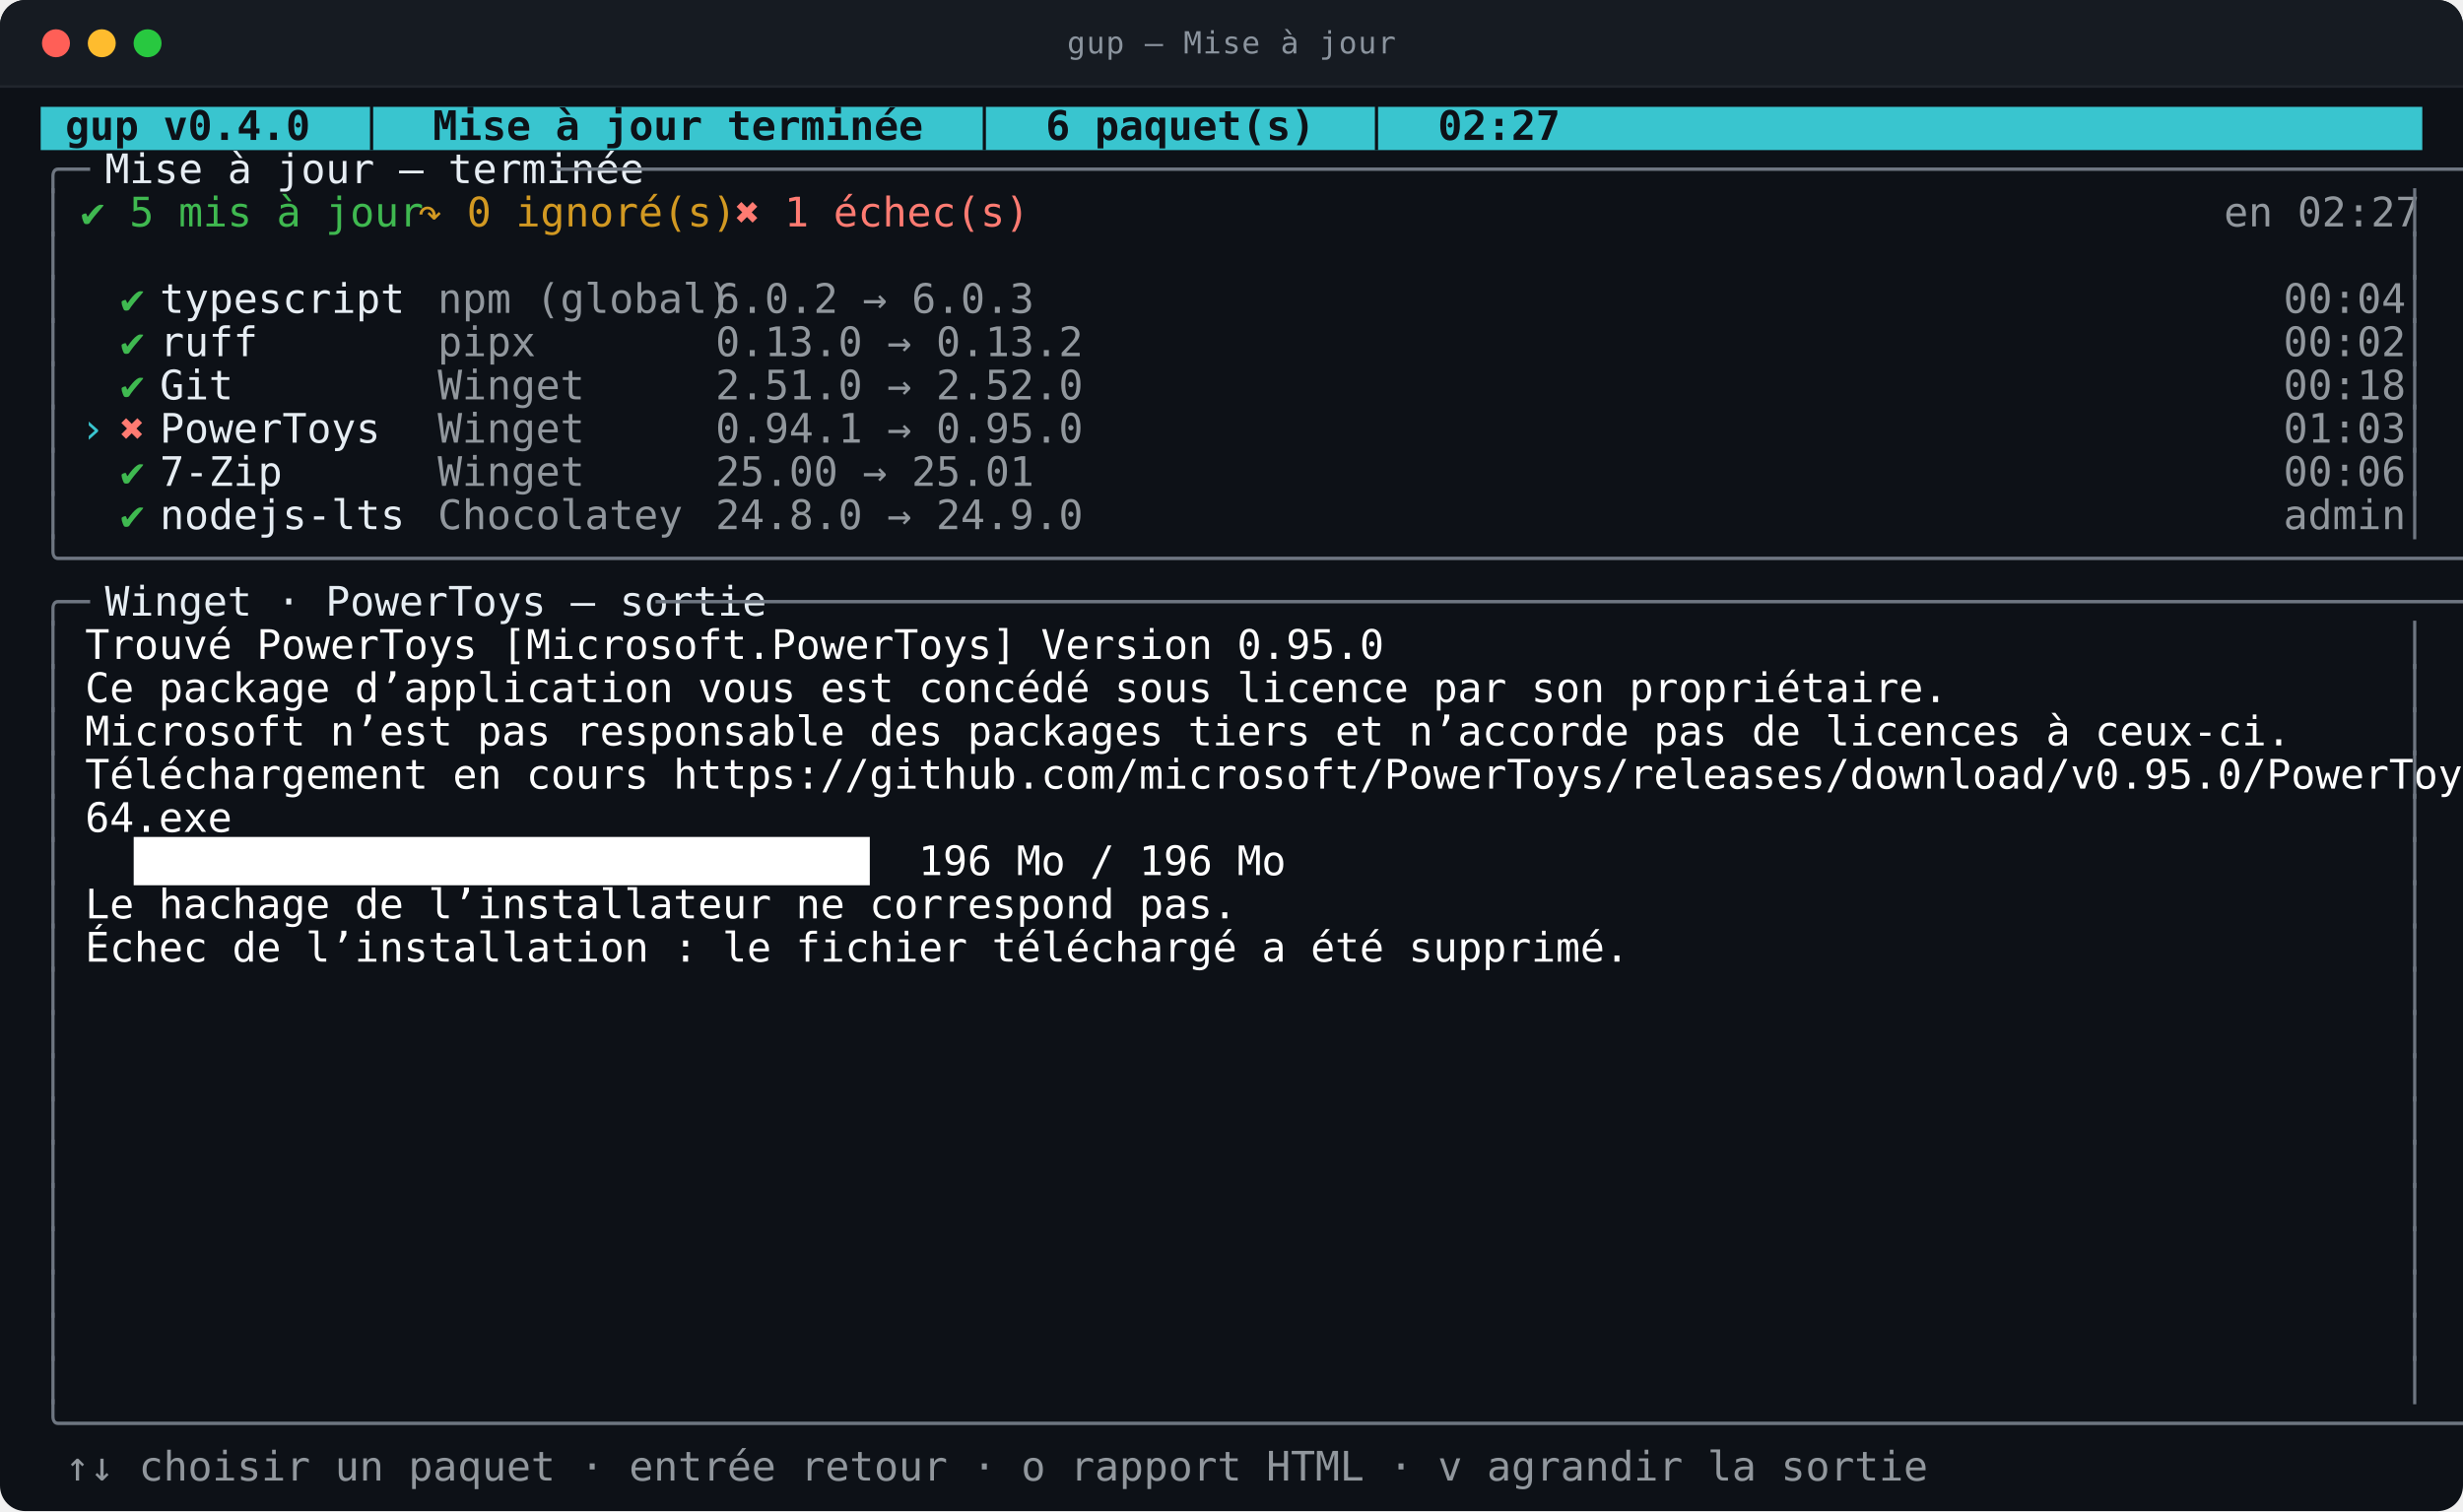
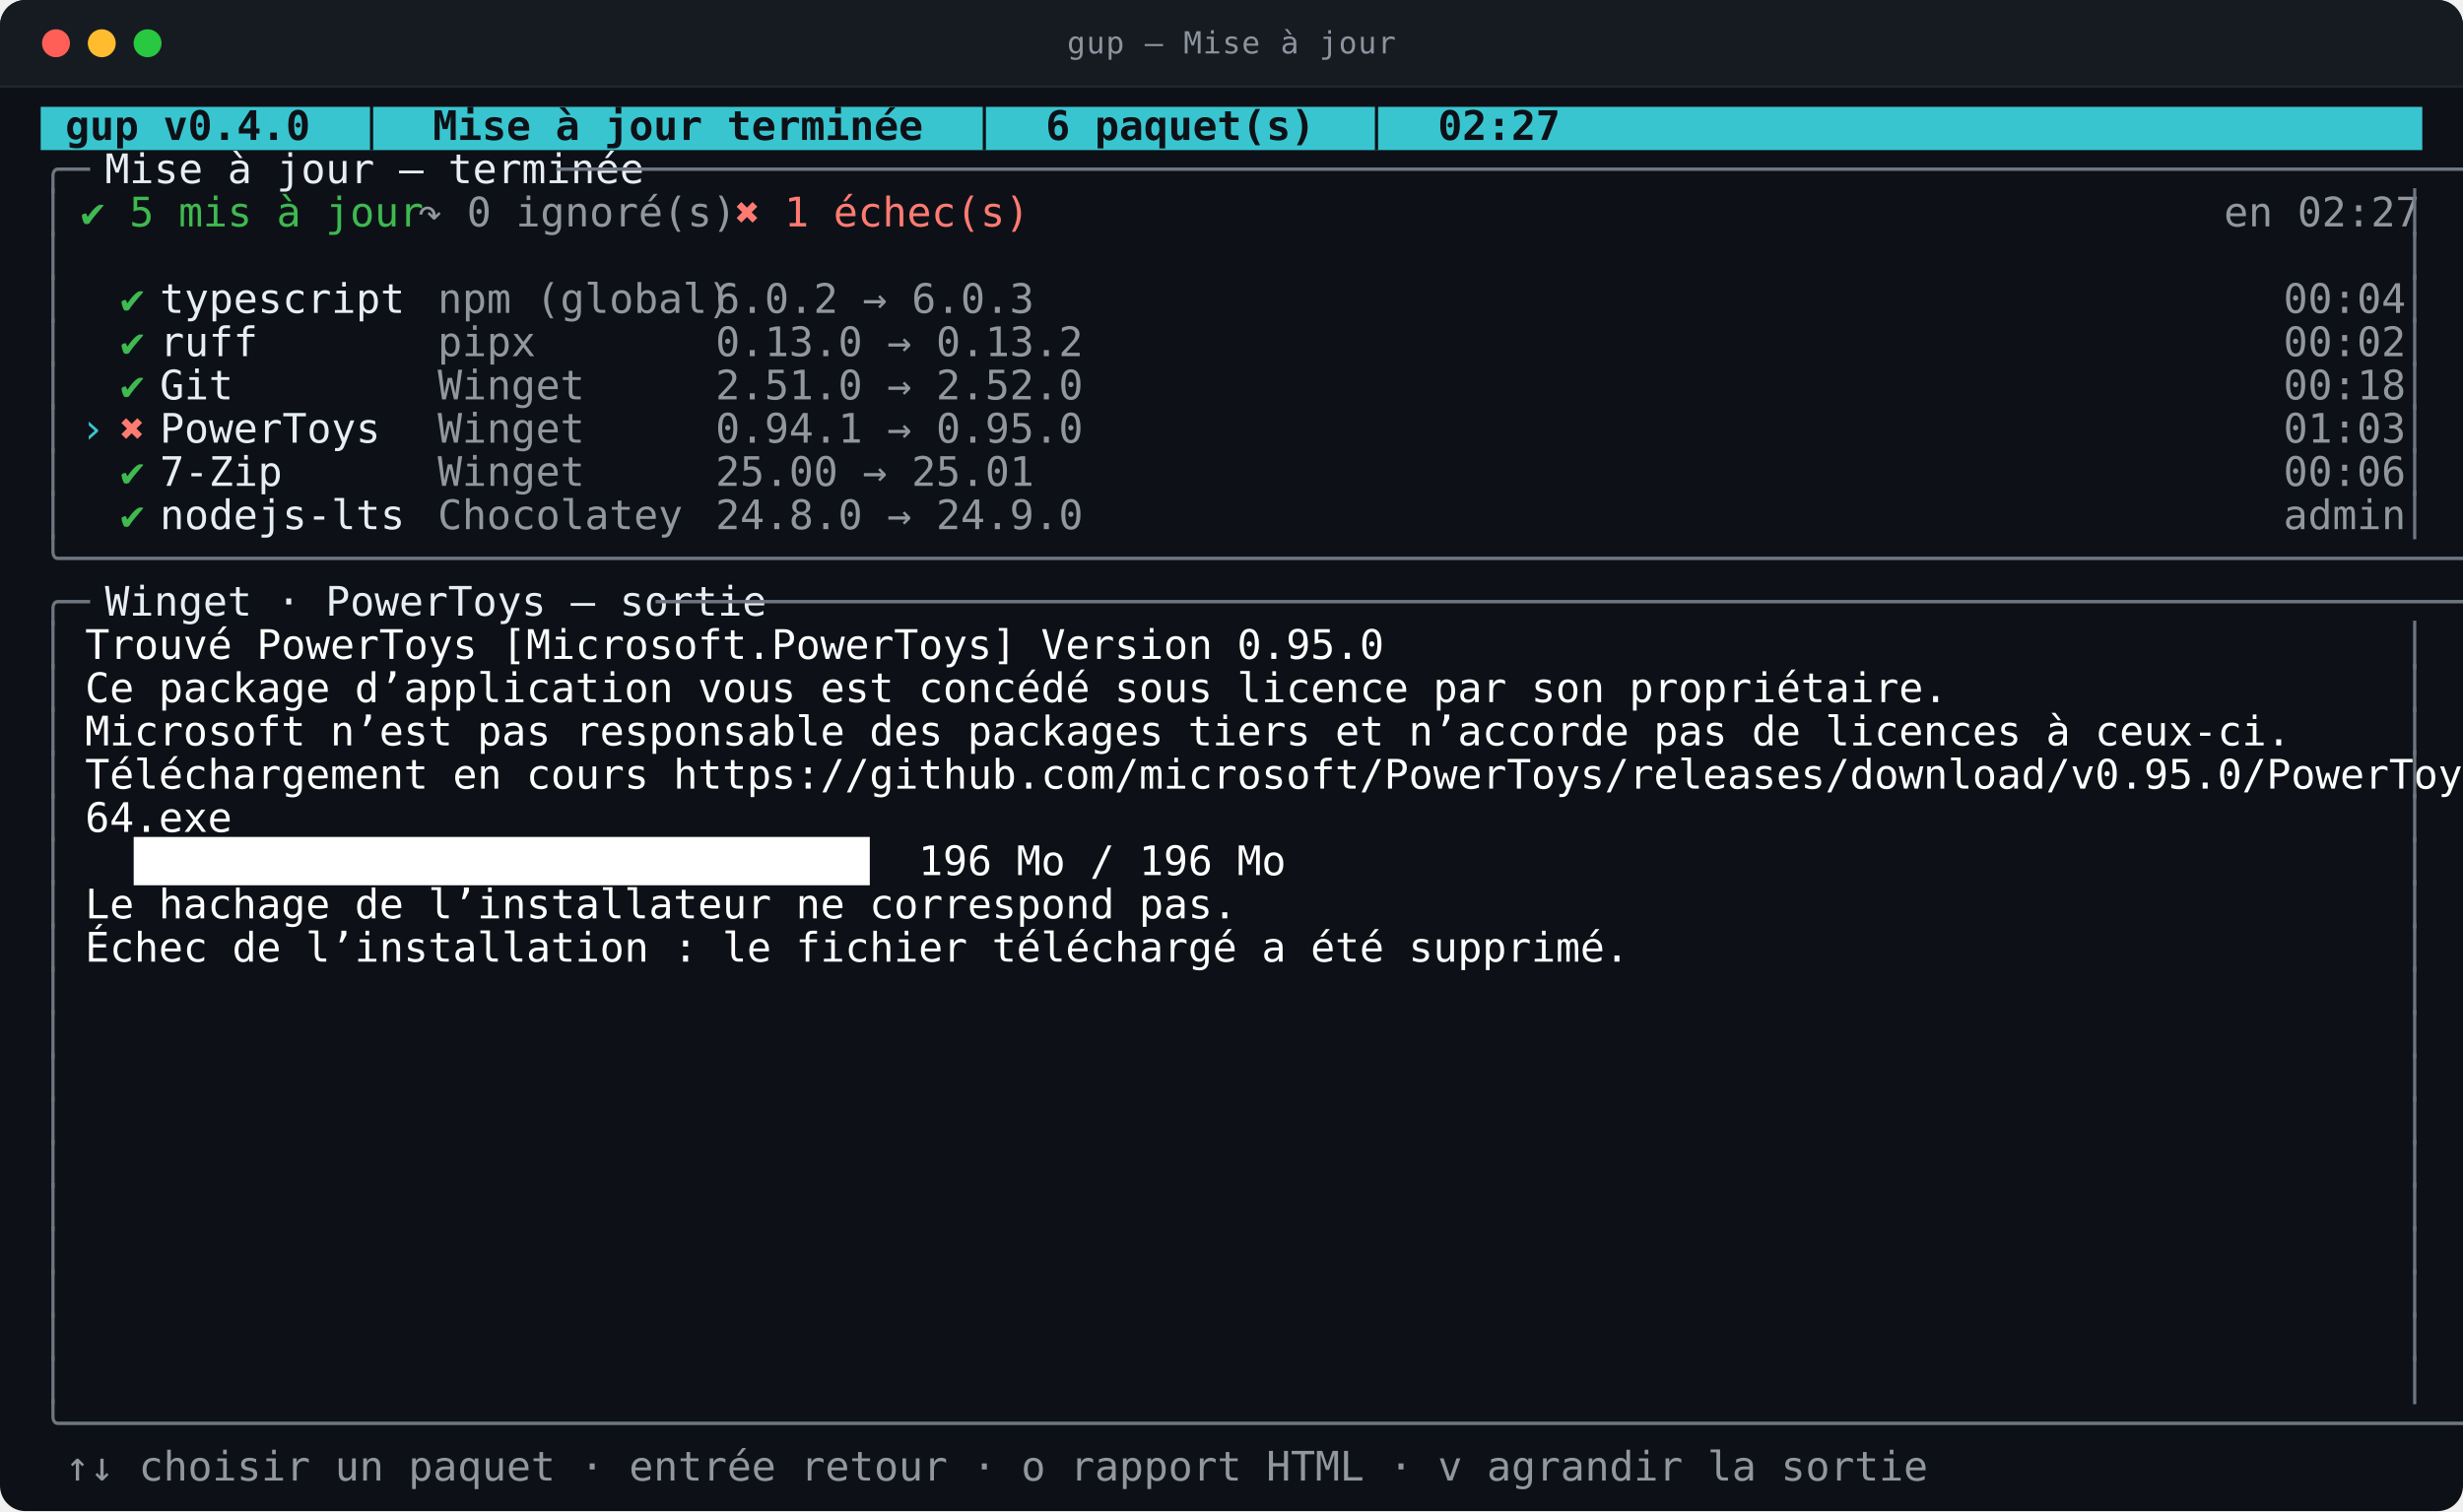
<svg xmlns="http://www.w3.org/2000/svg" viewBox="0 0 968.0 594.0" width="968.0" height="594.0" role="img" aria-labelledby="t d">
  <style>
text{font-family:ui-monospace,SFMono-Regular,"SF Mono",Menlo,Consolas,"DejaVu Sans Mono",monospace;font-size:16px}
.t{font-size:12px;letter-spacing:.4px;fill:#8b949e}
.b{font-weight:700}
.i{font-style:italic}
.u{text-decoration:underline}
.s{text-decoration:line-through}
.us{text-decoration:underline line-through}
.d{opacity:0.62}
.c0{fill:#39c5cf}
.c1{fill:#0d1117}
.c2{fill:#6e7681}
.c3{fill:#e6edf3}
.c4{fill:#3fb950}
- .c5{fill:#d29922}
+ .c5{fill:#91979d}
.c6{fill:#ff7b72}
- .c7{fill:#91979d}
- .c8{fill:#ffffff}
+ .c7{fill:#ffffff}
</style>
  <rect y="0.0" width="968.0" height="594.0" rx="10.0" fill="#0d1117" />
  <rect y="0.0" width="968.0" height="34.0" rx="10.0" fill="#161b22" />
  <rect y="24.0" width="968.0" height="10.0" fill="#161b22" />
  <line x1="0.0" y1="34.0" x2="968.0" y2="34.0" stroke="#21262d" />
  <circle cx="22.0" cy="17.0" r="5.5" fill="#ff5f57" />
  <circle cx="40.0" cy="17.0" r="5.5" fill="#febc2e" />
  <circle cx="58.0" cy="17.0" r="5.5" fill="#28c840" />
  <text class="t" x="484.0" y="21.0" text-anchor="middle">gup — Mise à jour</text>
  <rect class="c0" x="16.0" y="42.0" width="936.0" height="17.0" />
  <text class="c1 b" x="16.0" y="55.0" textLength="483.6" lengthAdjust="spacingAndGlyphs" xml:space="preserve"> gup v0.4.0  │  Mise à jour terminée  │  6 paquet(s)  │  02:27</text>
  <text class="c2" x="16.0" y="72.0" textLength="15.6" lengthAdjust="spacingAndGlyphs" xml:space="preserve">╭─</text>
  <text class="c3" x="31.6" y="72.0" textLength="187.2" lengthAdjust="spacingAndGlyphs" xml:space="preserve"> Mise à jour — terminée </text>
  <text class="c2" x="218.8" y="72.0" textLength="733.2" lengthAdjust="spacingAndGlyphs" xml:space="preserve">─────────────────────────────────────────────────────────────────────────────────────────────╮</text>
  <text class="c2" x="16.0" y="89.0" textLength="7.8" lengthAdjust="spacingAndGlyphs" xml:space="preserve">│</text>
  <text class="c4" x="31.6" y="89.0" textLength="109.2" lengthAdjust="spacingAndGlyphs" xml:space="preserve">✔ 5 mis à jour</text>
  <text class="c5" x="164.2" y="89.0" textLength="101.4" lengthAdjust="spacingAndGlyphs" xml:space="preserve">↷ 0 ignoré(s)</text>
  <text class="c6" x="289.0" y="89.0" textLength="93.6" lengthAdjust="spacingAndGlyphs" xml:space="preserve">✖ 1 échec(s)</text>
-   <text class="c7" x="874.0" y="89.0" textLength="62.4" lengthAdjust="spacingAndGlyphs" xml:space="preserve">en 02:27</text>
+   <text class="c5" x="874.0" y="89.0" textLength="62.4" lengthAdjust="spacingAndGlyphs" xml:space="preserve">en 02:27</text>
  <text class="c2" x="944.2" y="89.0" textLength="7.8" lengthAdjust="spacingAndGlyphs" xml:space="preserve">│</text>
  <text class="c2" x="16.0" y="106.0" textLength="7.8" lengthAdjust="spacingAndGlyphs" xml:space="preserve">│</text>
  <text class="c2" x="944.2" y="106.0" textLength="7.8" lengthAdjust="spacingAndGlyphs" xml:space="preserve">│</text>
  <text class="c2" x="16.0" y="123.0" textLength="7.8" lengthAdjust="spacingAndGlyphs" xml:space="preserve">│</text>
  <text class="c4" x="47.2" y="123.0" textLength="15.6" lengthAdjust="spacingAndGlyphs" xml:space="preserve">✔ </text>
  <text class="c3" x="62.8" y="123.0" textLength="109.2" lengthAdjust="spacingAndGlyphs" xml:space="preserve">typescript    </text>
-   <text class="c7" x="172.0" y="123.0" textLength="93.6" lengthAdjust="spacingAndGlyphs" xml:space="preserve">npm (global)</text>
-   <text class="c7" x="281.2" y="123.0" textLength="101.4" lengthAdjust="spacingAndGlyphs" xml:space="preserve">6.0.2 → 6.0.3</text>
-   <text class="c7" x="897.4" y="123.0" textLength="39.0" lengthAdjust="spacingAndGlyphs" xml:space="preserve">00:04</text>
+   <text class="c5" x="172.0" y="123.0" textLength="93.6" lengthAdjust="spacingAndGlyphs" xml:space="preserve">npm (global)</text>
+   <text class="c5" x="281.2" y="123.0" textLength="101.4" lengthAdjust="spacingAndGlyphs" xml:space="preserve">6.0.2 → 6.0.3</text>
+   <text class="c5" x="897.4" y="123.0" textLength="39.0" lengthAdjust="spacingAndGlyphs" xml:space="preserve">00:04</text>
  <text class="c2" x="944.2" y="123.0" textLength="7.8" lengthAdjust="spacingAndGlyphs" xml:space="preserve">│</text>
  <text class="c2" x="16.0" y="140.0" textLength="7.8" lengthAdjust="spacingAndGlyphs" xml:space="preserve">│</text>
  <text class="c4" x="47.2" y="140.0" textLength="15.6" lengthAdjust="spacingAndGlyphs" xml:space="preserve">✔ </text>
  <text class="c3" x="62.8" y="140.0" textLength="109.2" lengthAdjust="spacingAndGlyphs" xml:space="preserve">ruff          </text>
-   <text class="c7" x="172.0" y="140.0" textLength="93.6" lengthAdjust="spacingAndGlyphs" xml:space="preserve">pipx        </text>
-   <text class="c7" x="281.2" y="140.0" textLength="117.0" lengthAdjust="spacingAndGlyphs" xml:space="preserve">0.13.0 → 0.13.2</text>
-   <text class="c7" x="897.4" y="140.0" textLength="39.0" lengthAdjust="spacingAndGlyphs" xml:space="preserve">00:02</text>
+   <text class="c5" x="172.0" y="140.0" textLength="93.6" lengthAdjust="spacingAndGlyphs" xml:space="preserve">pipx        </text>
+   <text class="c5" x="281.2" y="140.0" textLength="117.0" lengthAdjust="spacingAndGlyphs" xml:space="preserve">0.13.0 → 0.13.2</text>
+   <text class="c5" x="897.4" y="140.0" textLength="39.0" lengthAdjust="spacingAndGlyphs" xml:space="preserve">00:02</text>
  <text class="c2" x="944.2" y="140.0" textLength="7.8" lengthAdjust="spacingAndGlyphs" xml:space="preserve">│</text>
  <text class="c2" x="16.0" y="157.0" textLength="7.8" lengthAdjust="spacingAndGlyphs" xml:space="preserve">│</text>
  <text class="c4" x="47.2" y="157.0" textLength="15.6" lengthAdjust="spacingAndGlyphs" xml:space="preserve">✔ </text>
  <text class="c3" x="62.8" y="157.0" textLength="109.2" lengthAdjust="spacingAndGlyphs" xml:space="preserve">Git           </text>
-   <text class="c7" x="172.0" y="157.0" textLength="93.6" lengthAdjust="spacingAndGlyphs" xml:space="preserve">Winget      </text>
-   <text class="c7" x="281.2" y="157.0" textLength="117.0" lengthAdjust="spacingAndGlyphs" xml:space="preserve">2.51.0 → 2.52.0</text>
-   <text class="c7" x="897.4" y="157.0" textLength="39.0" lengthAdjust="spacingAndGlyphs" xml:space="preserve">00:18</text>
+   <text class="c5" x="172.0" y="157.0" textLength="93.6" lengthAdjust="spacingAndGlyphs" xml:space="preserve">Winget      </text>
+   <text class="c5" x="281.2" y="157.0" textLength="117.0" lengthAdjust="spacingAndGlyphs" xml:space="preserve">2.51.0 → 2.52.0</text>
+   <text class="c5" x="897.4" y="157.0" textLength="39.0" lengthAdjust="spacingAndGlyphs" xml:space="preserve">00:18</text>
  <text class="c2" x="944.2" y="157.0" textLength="7.8" lengthAdjust="spacingAndGlyphs" xml:space="preserve">│</text>
  <text class="c2" x="16.0" y="174.0" textLength="7.8" lengthAdjust="spacingAndGlyphs" xml:space="preserve">│</text>
  <text class="c0" x="31.6" y="174.0" textLength="15.6" lengthAdjust="spacingAndGlyphs" xml:space="preserve">› </text>
  <text class="c6" x="47.2" y="174.0" textLength="15.6" lengthAdjust="spacingAndGlyphs" xml:space="preserve">✖ </text>
  <text class="c3" x="62.8" y="174.0" textLength="109.2" lengthAdjust="spacingAndGlyphs" xml:space="preserve">PowerToys     </text>
-   <text class="c7" x="172.0" y="174.0" textLength="93.6" lengthAdjust="spacingAndGlyphs" xml:space="preserve">Winget      </text>
-   <text class="c7" x="281.2" y="174.0" textLength="117.0" lengthAdjust="spacingAndGlyphs" xml:space="preserve">0.94.1 → 0.95.0</text>
-   <text class="c7" x="897.4" y="174.0" textLength="39.0" lengthAdjust="spacingAndGlyphs" xml:space="preserve">01:03</text>
+   <text class="c5" x="172.0" y="174.0" textLength="93.6" lengthAdjust="spacingAndGlyphs" xml:space="preserve">Winget      </text>
+   <text class="c5" x="281.2" y="174.0" textLength="117.0" lengthAdjust="spacingAndGlyphs" xml:space="preserve">0.94.1 → 0.95.0</text>
+   <text class="c5" x="897.4" y="174.0" textLength="39.0" lengthAdjust="spacingAndGlyphs" xml:space="preserve">01:03</text>
  <text class="c2" x="944.2" y="174.0" textLength="7.8" lengthAdjust="spacingAndGlyphs" xml:space="preserve">│</text>
  <text class="c2" x="16.0" y="191.0" textLength="7.8" lengthAdjust="spacingAndGlyphs" xml:space="preserve">│</text>
  <text class="c4" x="47.2" y="191.0" textLength="15.6" lengthAdjust="spacingAndGlyphs" xml:space="preserve">✔ </text>
  <text class="c3" x="62.8" y="191.0" textLength="109.2" lengthAdjust="spacingAndGlyphs" xml:space="preserve">7-Zip         </text>
-   <text class="c7" x="172.0" y="191.0" textLength="93.6" lengthAdjust="spacingAndGlyphs" xml:space="preserve">Winget      </text>
-   <text class="c7" x="281.2" y="191.0" textLength="101.4" lengthAdjust="spacingAndGlyphs" xml:space="preserve">25.00 → 25.01</text>
-   <text class="c7" x="897.4" y="191.0" textLength="39.0" lengthAdjust="spacingAndGlyphs" xml:space="preserve">00:06</text>
+   <text class="c5" x="172.0" y="191.0" textLength="93.6" lengthAdjust="spacingAndGlyphs" xml:space="preserve">Winget      </text>
+   <text class="c5" x="281.2" y="191.0" textLength="101.4" lengthAdjust="spacingAndGlyphs" xml:space="preserve">25.00 → 25.01</text>
+   <text class="c5" x="897.4" y="191.0" textLength="39.0" lengthAdjust="spacingAndGlyphs" xml:space="preserve">00:06</text>
  <text class="c2" x="944.2" y="191.0" textLength="7.8" lengthAdjust="spacingAndGlyphs" xml:space="preserve">│</text>
  <text class="c2" x="16.0" y="208.0" textLength="7.8" lengthAdjust="spacingAndGlyphs" xml:space="preserve">│</text>
  <text class="c4" x="47.2" y="208.0" textLength="15.6" lengthAdjust="spacingAndGlyphs" xml:space="preserve">✔ </text>
  <text class="c3" x="62.8" y="208.0" textLength="109.2" lengthAdjust="spacingAndGlyphs" xml:space="preserve">nodejs-lts    </text>
-   <text class="c7" x="172.0" y="208.0" textLength="93.6" lengthAdjust="spacingAndGlyphs" xml:space="preserve">Chocolatey  </text>
-   <text class="c7" x="281.2" y="208.0" textLength="117.0" lengthAdjust="spacingAndGlyphs" xml:space="preserve">24.8.0 → 24.9.0</text>
-   <text class="c7" x="897.4" y="208.0" textLength="39.0" lengthAdjust="spacingAndGlyphs" xml:space="preserve">admin</text>
+   <text class="c5" x="172.0" y="208.0" textLength="93.6" lengthAdjust="spacingAndGlyphs" xml:space="preserve">Chocolatey  </text>
+   <text class="c5" x="281.2" y="208.0" textLength="117.0" lengthAdjust="spacingAndGlyphs" xml:space="preserve">24.8.0 → 24.9.0</text>
+   <text class="c5" x="897.4" y="208.0" textLength="39.0" lengthAdjust="spacingAndGlyphs" xml:space="preserve">admin</text>
  <text class="c2" x="944.2" y="208.0" textLength="7.8" lengthAdjust="spacingAndGlyphs" xml:space="preserve">│</text>
  <text class="c2" x="16.0" y="225.0" textLength="936.0" lengthAdjust="spacingAndGlyphs" xml:space="preserve">╰──────────────────────────────────────────────────────────────────────────────────────────────────────────────────────╯</text>
  <text class="c2" x="16.0" y="242.0" textLength="15.6" lengthAdjust="spacingAndGlyphs" xml:space="preserve">╭─</text>
  <text class="c3" x="31.6" y="242.0" textLength="226.2" lengthAdjust="spacingAndGlyphs" xml:space="preserve"> Winget · PowerToys — sortie </text>
  <text class="c2" x="257.8" y="242.0" textLength="694.2" lengthAdjust="spacingAndGlyphs" xml:space="preserve">────────────────────────────────────────────────────────────────────────────────────────╮</text>
  <text class="c2" x="16.0" y="259.0" textLength="7.8" lengthAdjust="spacingAndGlyphs" xml:space="preserve">│</text>
-   <text class="c8" x="23.8" y="259.0" textLength="920.4" lengthAdjust="spacingAndGlyphs" xml:space="preserve"> Trouvé PowerToys [Microsoft.PowerToys] Version 0.95.0                                                                </text>
+   <text class="c7" x="23.8" y="259.0" textLength="920.4" lengthAdjust="spacingAndGlyphs" xml:space="preserve"> Trouvé PowerToys [Microsoft.PowerToys] Version 0.95.0                                                                </text>
  <text class="c2" x="944.2" y="259.0" textLength="7.8" lengthAdjust="spacingAndGlyphs" xml:space="preserve">│</text>
  <text class="c2" x="16.0" y="276.0" textLength="7.8" lengthAdjust="spacingAndGlyphs" xml:space="preserve">│</text>
-   <text class="c8" x="23.8" y="276.0" textLength="920.4" lengthAdjust="spacingAndGlyphs" xml:space="preserve"> Ce package d’application vous est concédé sous licence par son propriétaire.                                         </text>
+   <text class="c7" x="23.8" y="276.0" textLength="920.4" lengthAdjust="spacingAndGlyphs" xml:space="preserve"> Ce package d’application vous est concédé sous licence par son propriétaire.                                         </text>
  <text class="c2" x="944.2" y="276.0" textLength="7.8" lengthAdjust="spacingAndGlyphs" xml:space="preserve">│</text>
  <text class="c2" x="16.0" y="293.0" textLength="7.8" lengthAdjust="spacingAndGlyphs" xml:space="preserve">│</text>
-   <text class="c8" x="23.8" y="293.0" textLength="920.4" lengthAdjust="spacingAndGlyphs" xml:space="preserve"> Microsoft n’est pas responsable des packages tiers et n’accorde pas de licences à ceux-ci.                           </text>
+   <text class="c7" x="23.8" y="293.0" textLength="920.4" lengthAdjust="spacingAndGlyphs" xml:space="preserve"> Microsoft n’est pas responsable des packages tiers et n’accorde pas de licences à ceux-ci.                           </text>
  <text class="c2" x="944.2" y="293.0" textLength="7.8" lengthAdjust="spacingAndGlyphs" xml:space="preserve">│</text>
  <text class="c2" x="16.0" y="310.0" textLength="7.8" lengthAdjust="spacingAndGlyphs" xml:space="preserve">│</text>
-   <text class="c8" x="23.8" y="310.0" textLength="920.4" lengthAdjust="spacingAndGlyphs" xml:space="preserve"> Téléchargement en cours https://github.com/microsoft/PowerToys/releases/download/v0.95.0/PowerToysUserSetup-0.95.0-x </text>
+   <text class="c7" x="23.8" y="310.0" textLength="920.4" lengthAdjust="spacingAndGlyphs" xml:space="preserve"> Téléchargement en cours https://github.com/microsoft/PowerToys/releases/download/v0.95.0/PowerToysUserSetup-0.95.0-x </text>
  <text class="c2" x="944.2" y="310.0" textLength="7.8" lengthAdjust="spacingAndGlyphs" xml:space="preserve">│</text>
  <text class="c2" x="16.0" y="327.0" textLength="7.8" lengthAdjust="spacingAndGlyphs" xml:space="preserve">│</text>
-   <text class="c8" x="23.8" y="327.0" textLength="920.4" lengthAdjust="spacingAndGlyphs" xml:space="preserve"> 64.exe                                                                                                               </text>
+   <text class="c7" x="23.8" y="327.0" textLength="920.4" lengthAdjust="spacingAndGlyphs" xml:space="preserve"> 64.exe                                                                                                               </text>
  <text class="c2" x="944.2" y="327.0" textLength="7.8" lengthAdjust="spacingAndGlyphs" xml:space="preserve">│</text>
  <text class="c2" x="16.0" y="344.0" textLength="7.8" lengthAdjust="spacingAndGlyphs" xml:space="preserve">│</text>
-   <text class="c8" x="23.8" y="344.0" textLength="920.4" lengthAdjust="spacingAndGlyphs" xml:space="preserve">   ██████████████████████████████  196 Mo / 196 Mo                                                                    </text>
+   <text class="c7" x="23.8" y="344.0" textLength="920.4" lengthAdjust="spacingAndGlyphs" xml:space="preserve">   ██████████████████████████████  196 Mo / 196 Mo                                                                    </text>
  <text class="c2" x="944.2" y="344.0" textLength="7.8" lengthAdjust="spacingAndGlyphs" xml:space="preserve">│</text>
  <text class="c2" x="16.0" y="361.0" textLength="7.8" lengthAdjust="spacingAndGlyphs" xml:space="preserve">│</text>
-   <text class="c8" x="23.8" y="361.0" textLength="920.4" lengthAdjust="spacingAndGlyphs" xml:space="preserve"> Le hachage de l’installateur ne correspond pas.                                                                      </text>
+   <text class="c7" x="23.8" y="361.0" textLength="920.4" lengthAdjust="spacingAndGlyphs" xml:space="preserve"> Le hachage de l’installateur ne correspond pas.                                                                      </text>
  <text class="c2" x="944.2" y="361.0" textLength="7.8" lengthAdjust="spacingAndGlyphs" xml:space="preserve">│</text>
  <text class="c2" x="16.0" y="378.0" textLength="7.8" lengthAdjust="spacingAndGlyphs" xml:space="preserve">│</text>
-   <text class="c8" x="23.8" y="378.0" textLength="920.4" lengthAdjust="spacingAndGlyphs" xml:space="preserve"> Échec de l’installation : le fichier téléchargé a été supprimé.                                                      </text>
+   <text class="c7" x="23.8" y="378.0" textLength="920.4" lengthAdjust="spacingAndGlyphs" xml:space="preserve"> Échec de l’installation : le fichier téléchargé a été supprimé.                                                      </text>
  <text class="c2" x="944.2" y="378.0" textLength="7.8" lengthAdjust="spacingAndGlyphs" xml:space="preserve">│</text>
  <text class="c2" x="16.0" y="395.0" textLength="7.8" lengthAdjust="spacingAndGlyphs" xml:space="preserve">│</text>
  <text class="c2" x="944.2" y="395.0" textLength="7.8" lengthAdjust="spacingAndGlyphs" xml:space="preserve">│</text>
  <text class="c2" x="16.0" y="412.0" textLength="7.8" lengthAdjust="spacingAndGlyphs" xml:space="preserve">│</text>
  <text class="c2" x="944.2" y="412.0" textLength="7.8" lengthAdjust="spacingAndGlyphs" xml:space="preserve">│</text>
  <text class="c2" x="16.0" y="429.0" textLength="7.8" lengthAdjust="spacingAndGlyphs" xml:space="preserve">│</text>
  <text class="c2" x="944.2" y="429.0" textLength="7.8" lengthAdjust="spacingAndGlyphs" xml:space="preserve">│</text>
  <text class="c2" x="16.0" y="446.0" textLength="7.8" lengthAdjust="spacingAndGlyphs" xml:space="preserve">│</text>
  <text class="c2" x="944.2" y="446.0" textLength="7.8" lengthAdjust="spacingAndGlyphs" xml:space="preserve">│</text>
  <text class="c2" x="16.0" y="463.0" textLength="7.8" lengthAdjust="spacingAndGlyphs" xml:space="preserve">│</text>
  <text class="c2" x="944.2" y="463.0" textLength="7.8" lengthAdjust="spacingAndGlyphs" xml:space="preserve">│</text>
  <text class="c2" x="16.0" y="480.0" textLength="7.8" lengthAdjust="spacingAndGlyphs" xml:space="preserve">│</text>
  <text class="c2" x="944.2" y="480.0" textLength="7.8" lengthAdjust="spacingAndGlyphs" xml:space="preserve">│</text>
  <text class="c2" x="16.0" y="497.0" textLength="7.8" lengthAdjust="spacingAndGlyphs" xml:space="preserve">│</text>
  <text class="c2" x="944.2" y="497.0" textLength="7.8" lengthAdjust="spacingAndGlyphs" xml:space="preserve">│</text>
  <text class="c2" x="16.0" y="514.0" textLength="7.8" lengthAdjust="spacingAndGlyphs" xml:space="preserve">│</text>
  <text class="c2" x="944.2" y="514.0" textLength="7.8" lengthAdjust="spacingAndGlyphs" xml:space="preserve">│</text>
  <text class="c2" x="16.0" y="531.0" textLength="7.8" lengthAdjust="spacingAndGlyphs" xml:space="preserve">│</text>
  <text class="c2" x="944.2" y="531.0" textLength="7.8" lengthAdjust="spacingAndGlyphs" xml:space="preserve">│</text>
  <text class="c2" x="16.0" y="548.0" textLength="7.8" lengthAdjust="spacingAndGlyphs" xml:space="preserve">│</text>
  <text class="c2" x="944.2" y="548.0" textLength="7.8" lengthAdjust="spacingAndGlyphs" xml:space="preserve">│</text>
  <text class="c2" x="16.0" y="565.0" textLength="936.0" lengthAdjust="spacingAndGlyphs" xml:space="preserve">╰──────────────────────────────────────────────────────────────────────────────────────────────────────────────────────╯</text>
-   <text class="c7" x="16.0" y="582.0" textLength="600.6" lengthAdjust="spacingAndGlyphs" xml:space="preserve"> ↑↓ choisir un paquet · entrée retour · o rapport HTML · v agrandir la sortie</text>
+   <text class="c5" x="16.0" y="582.0" textLength="600.6" lengthAdjust="spacingAndGlyphs" xml:space="preserve"> ↑↓ choisir un paquet · entrée retour · o rapport HTML · v agrandir la sortie</text>
</svg>
